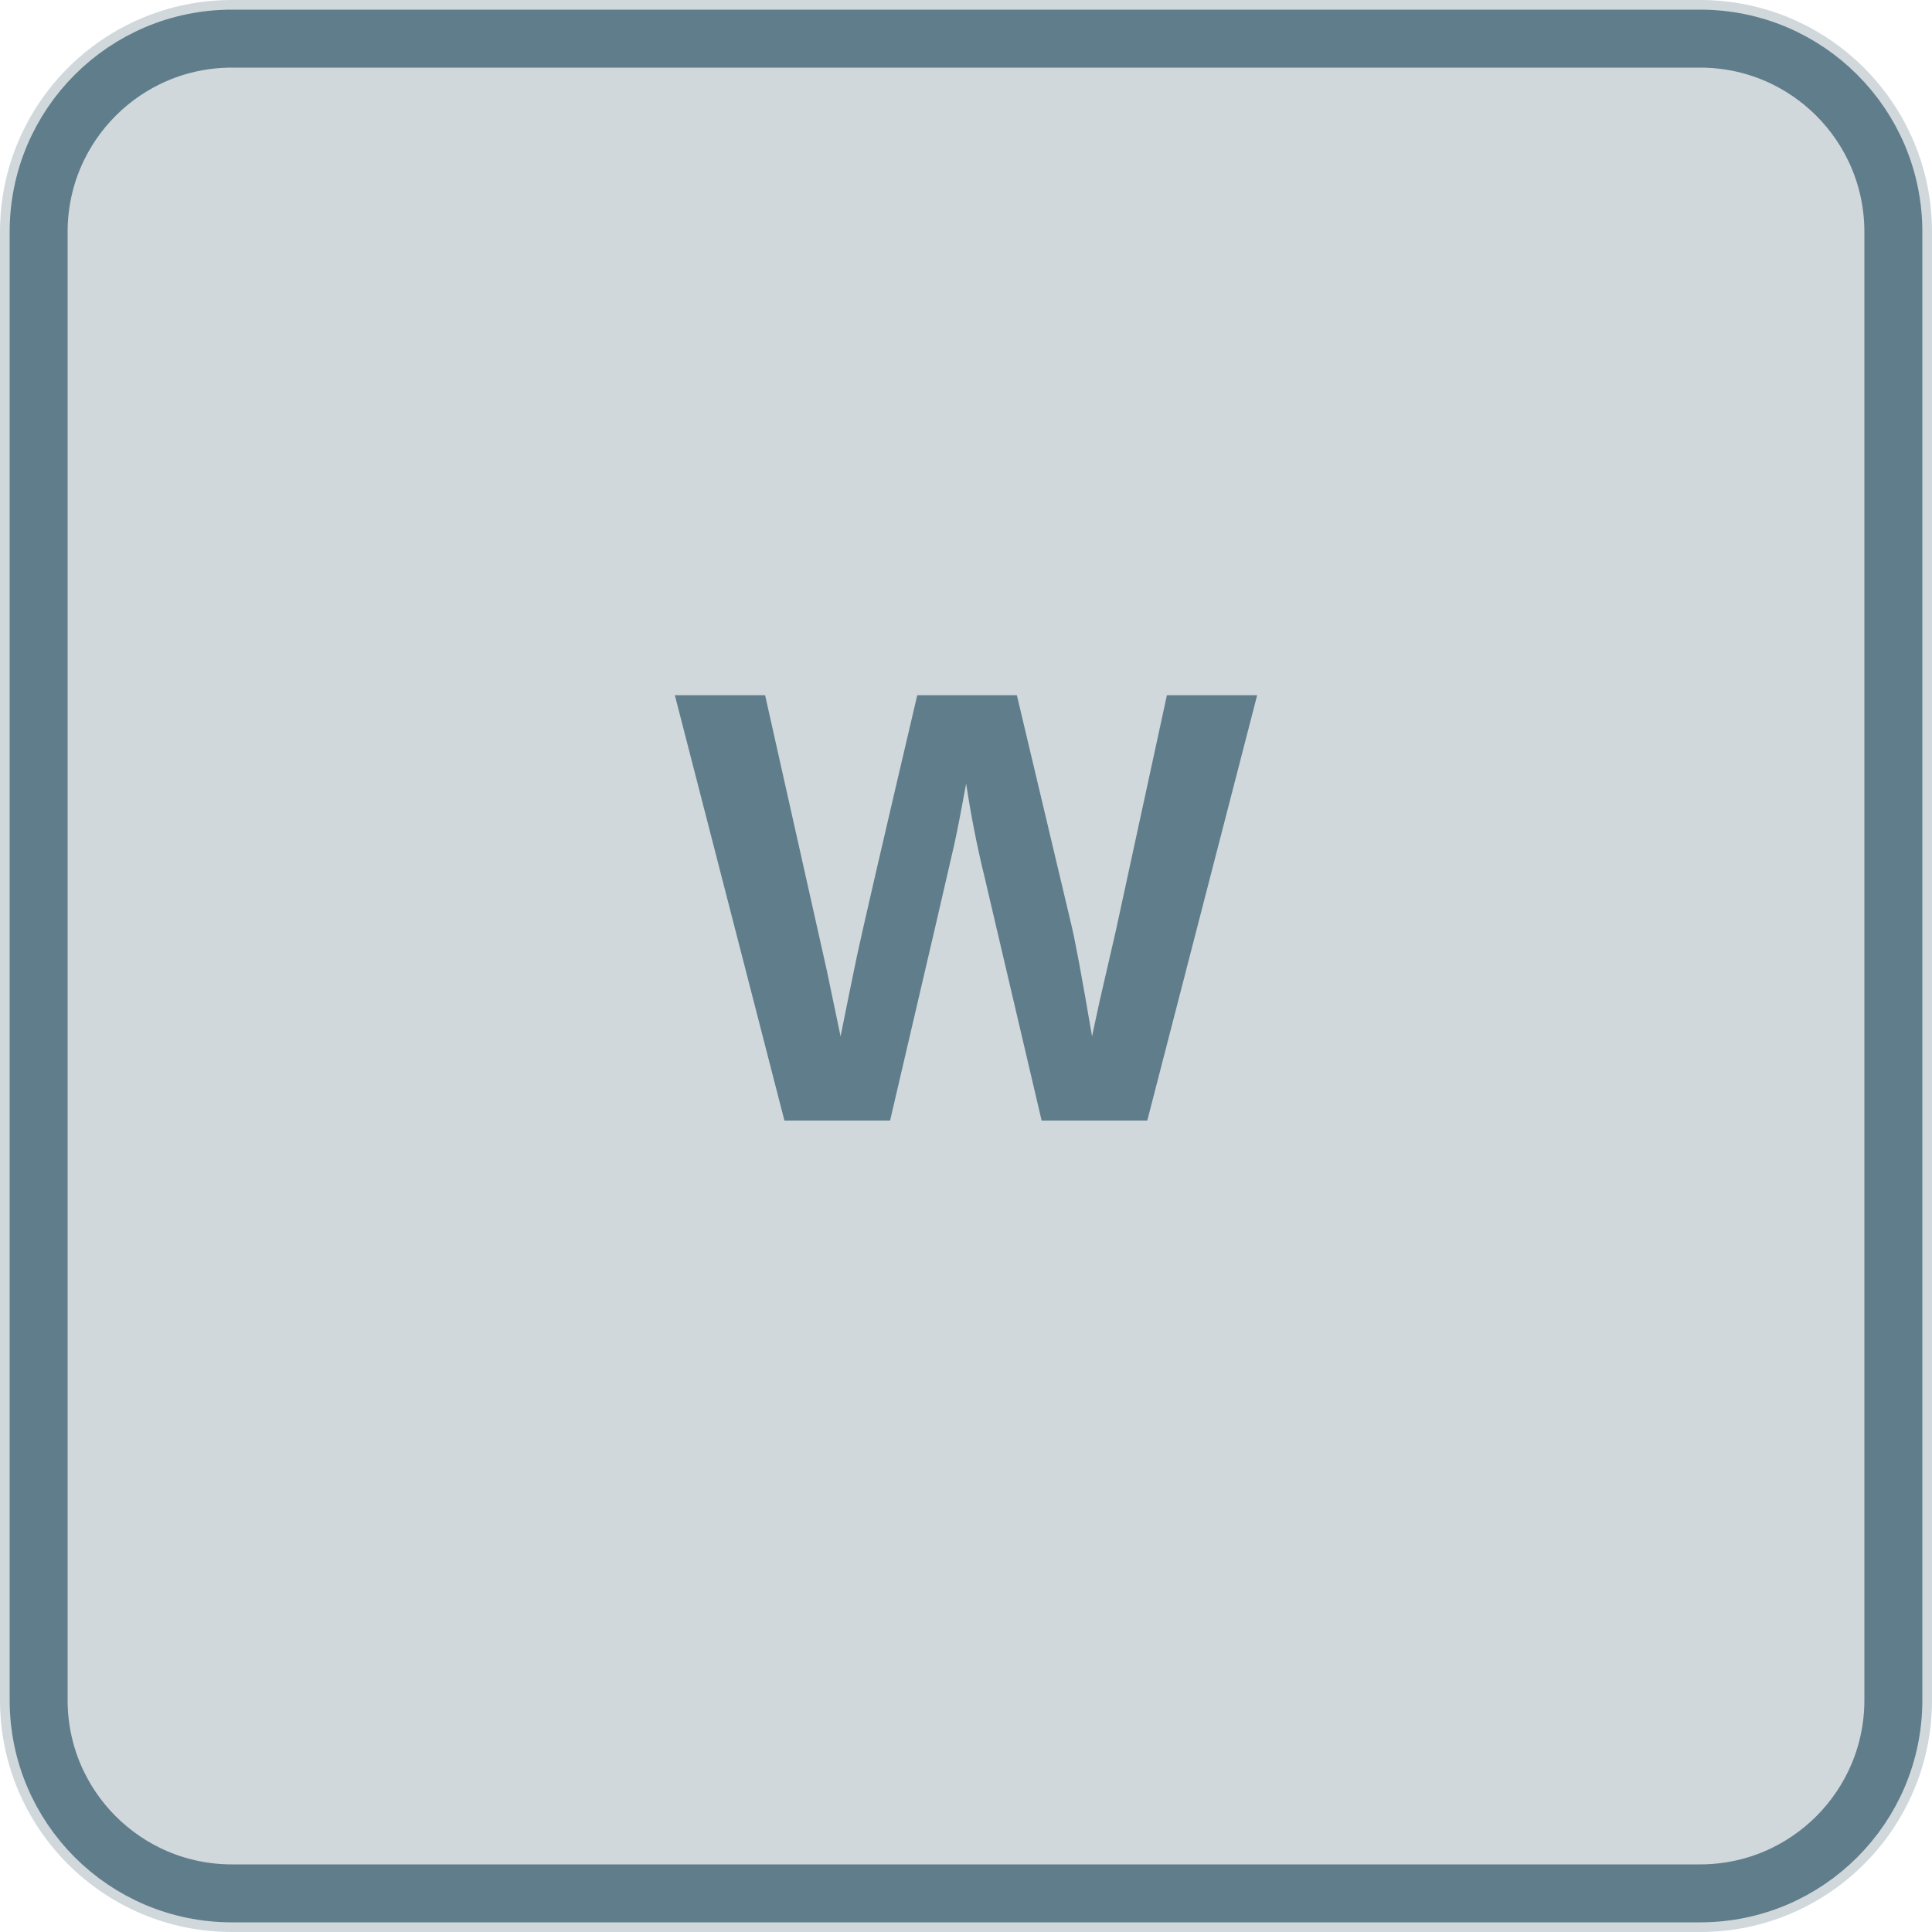
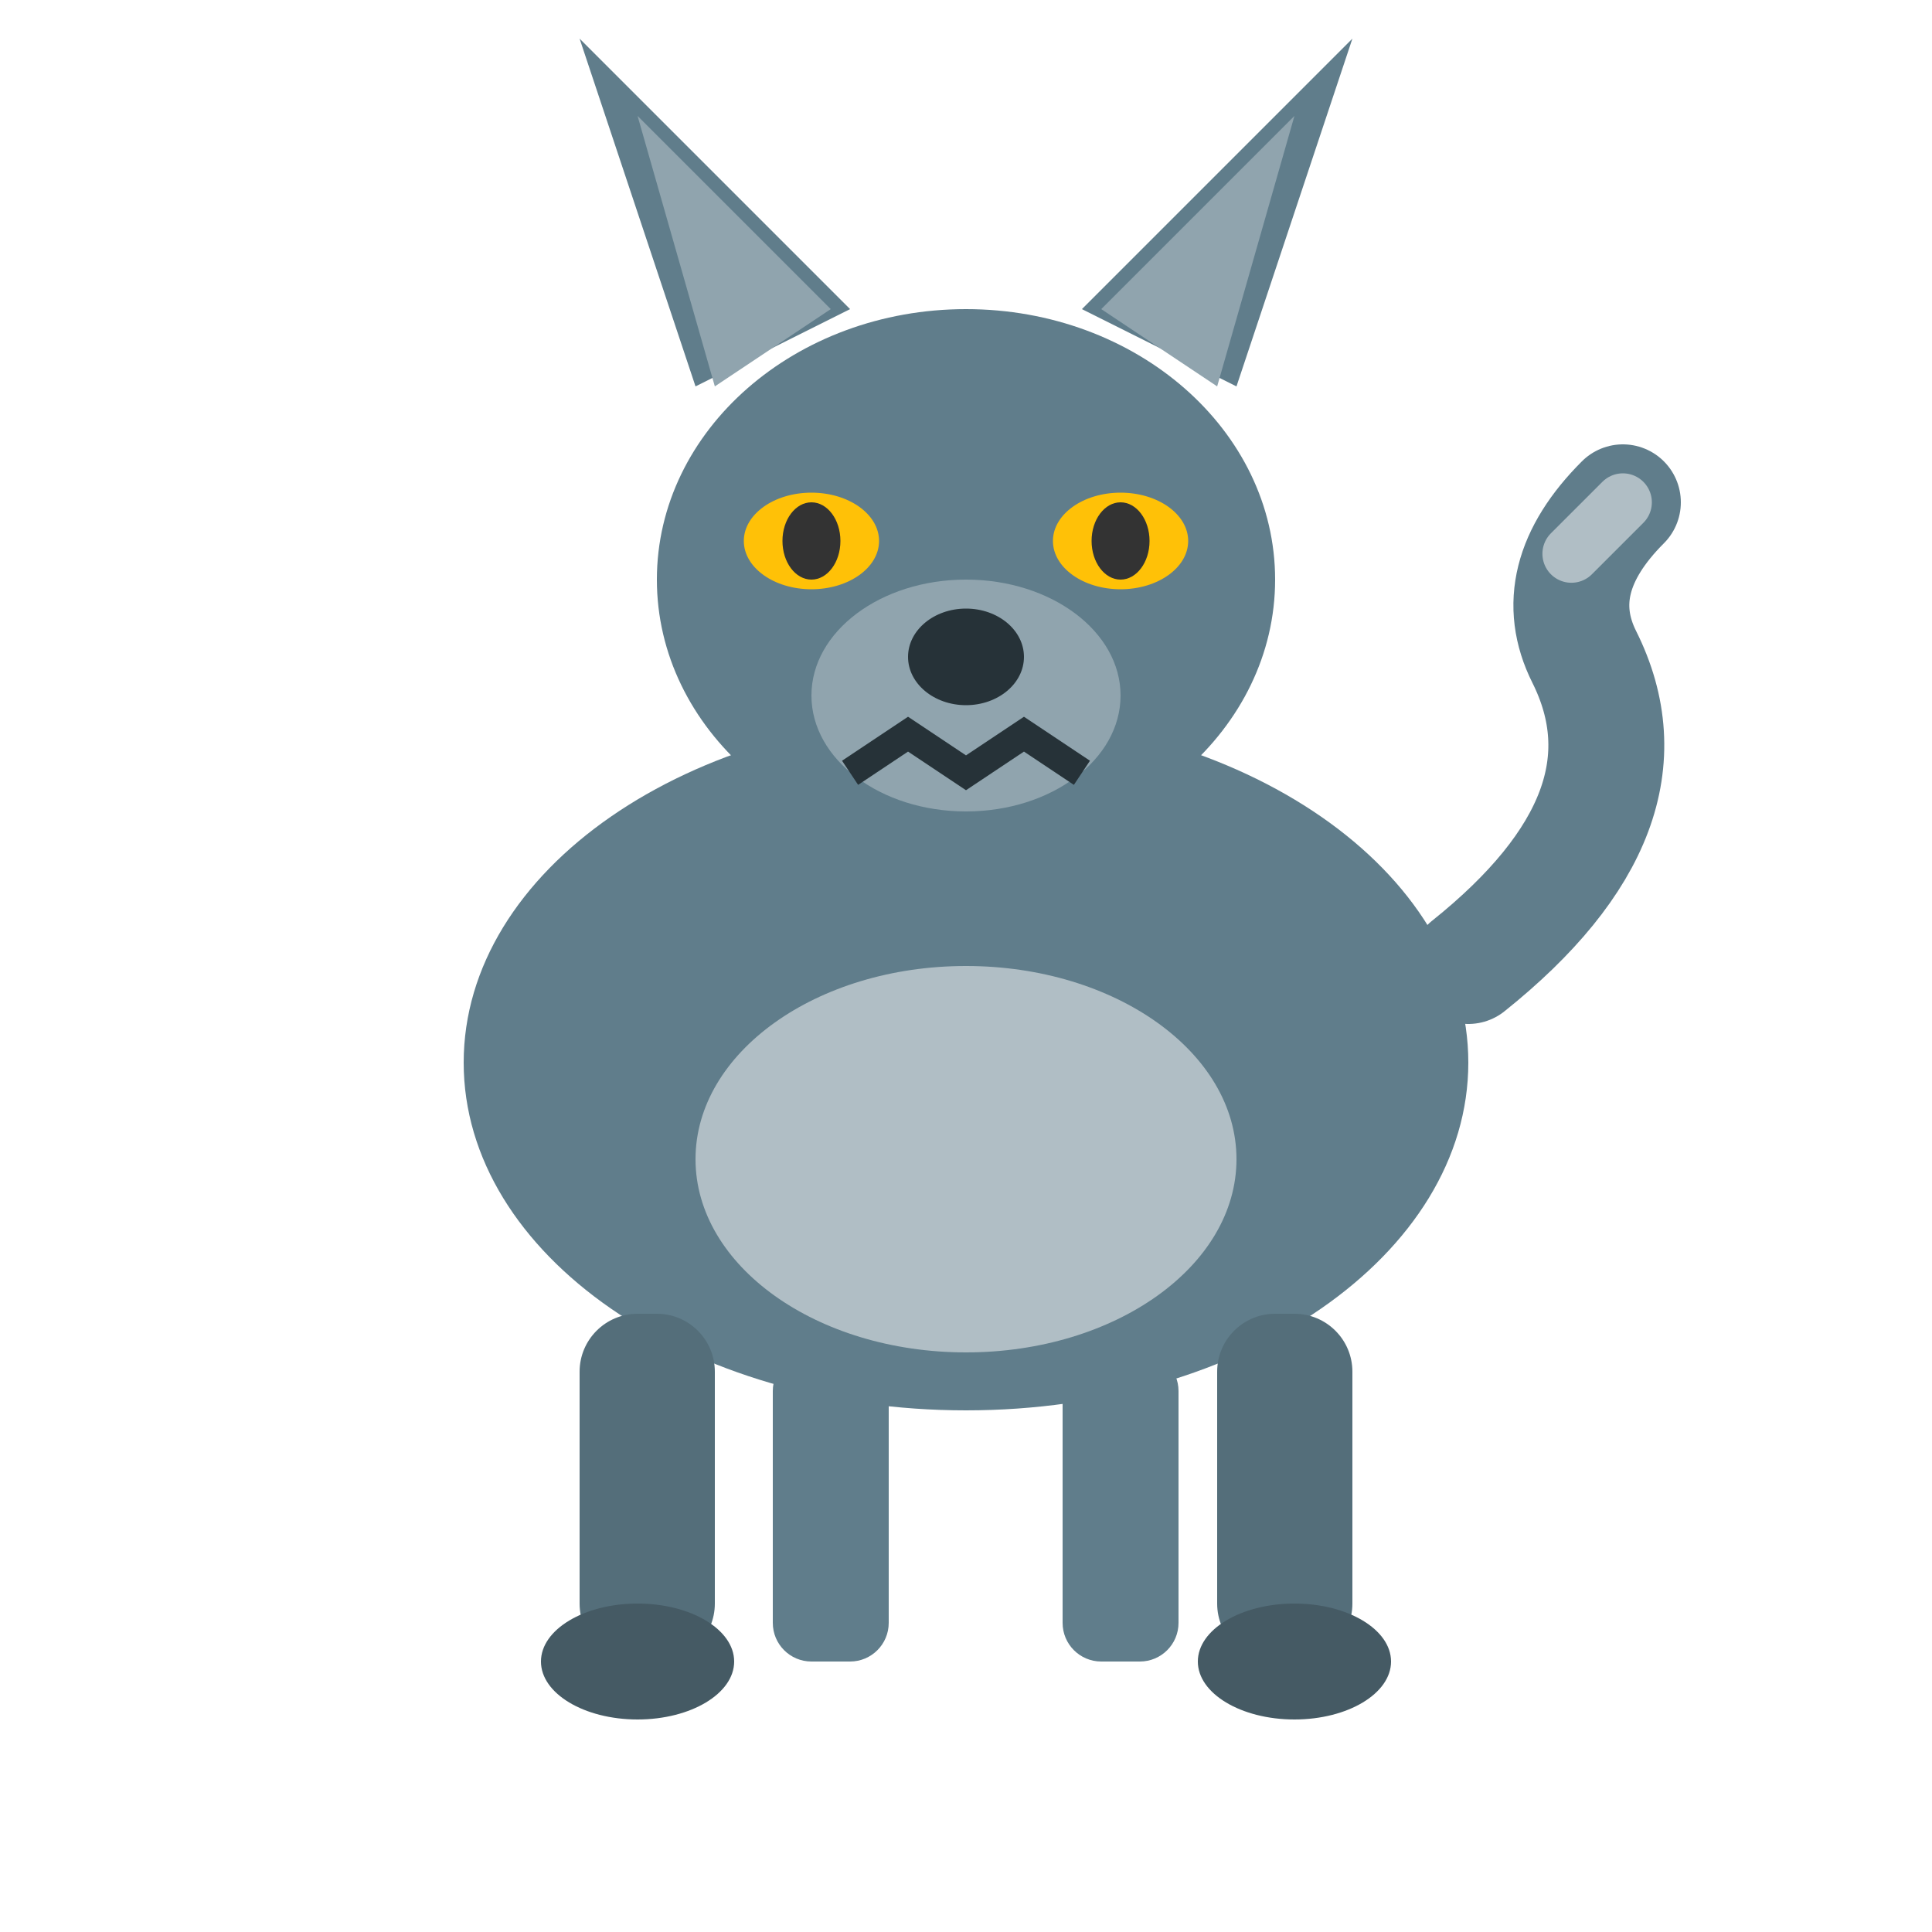
<svg xmlns="http://www.w3.org/2000/svg" width="100" height="100" viewBox="0 0 100 100">
-   <rect width="100" height="100" rx="12" fill="#607D8B" opacity="0.3" />
-   <rect x="2" y="2" width="96" height="96" rx="10" fill="none" stroke="#607D8B" stroke-width="3" />
-   <text x="50" y="58" font-family="Arial,sans-serif" font-size="32" font-weight="bold" fill="#607D8B" text-anchor="middle">W</text>
+   <ellipse cx="50" cy="55" rx="26" ry="18" fill="#607D8B" />
+   <ellipse cx="50" cy="60" rx="14" ry="10" fill="#B0BEC5" />
+   <ellipse cx="50" cy="30" rx="16" ry="14" fill="#607D8B" />
+   <polygon points="36,20 30,2 44,16" fill="#607D8B" />
+   <polygon points="37,20 33,6 43,16" fill="#90A4AE" />
+   <polygon points="64,20 70,2 56,16" fill="#607D8B" />
+   <polygon points="63,20 67,6 57,16" fill="#90A4AE" />
+   <ellipse cx="50" cy="36" rx="8" ry="6" fill="#90A4AE" />
+   <ellipse cx="42" cy="28" rx="3.5" ry="2.5" fill="#FFC107" />
+   <ellipse cx="42" cy="28" rx="1.5" ry="2" fill="#333" />
+   <ellipse cx="58" cy="28" rx="3.5" ry="2.5" fill="#FFC107" />
+   <ellipse cx="58" cy="28" rx="1.5" ry="2" fill="#333" />
+   <ellipse cx="50" cy="34" rx="3" ry="2.5" fill="#263238" />
+   <path d="M44 40 L47 38 L50 40 L53 38 L56 40" fill="none" stroke="#263238" stroke-width="1.5" />
+   <rect x="30" y="68" width="7" height="18" rx="3" fill="#546E7A" />
+   <rect x="63" y="68" width="7" height="18" rx="3" fill="#546E7A" />
+   <rect x="40" y="70" width="6" height="16" rx="2" fill="#607D8B" />
+   <rect x="55" y="70" width="6" height="16" rx="2" fill="#607D8B" />
+   <ellipse cx="33" cy="86" rx="5" ry="3" fill="#455A64" />
+   <ellipse cx="67" cy="86" rx="5" ry="3" fill="#455A64" />
+   <path d="M76 50 Q86 42 82 34 Q80 30 84 26" fill="none" stroke="#607D8B" stroke-width="6" stroke-linecap="round" />
+   <path d="M82 28 Q80 30 84 26" fill="none" stroke="#B0BEC5" stroke-width="3" stroke-linecap="round" />
</svg>
